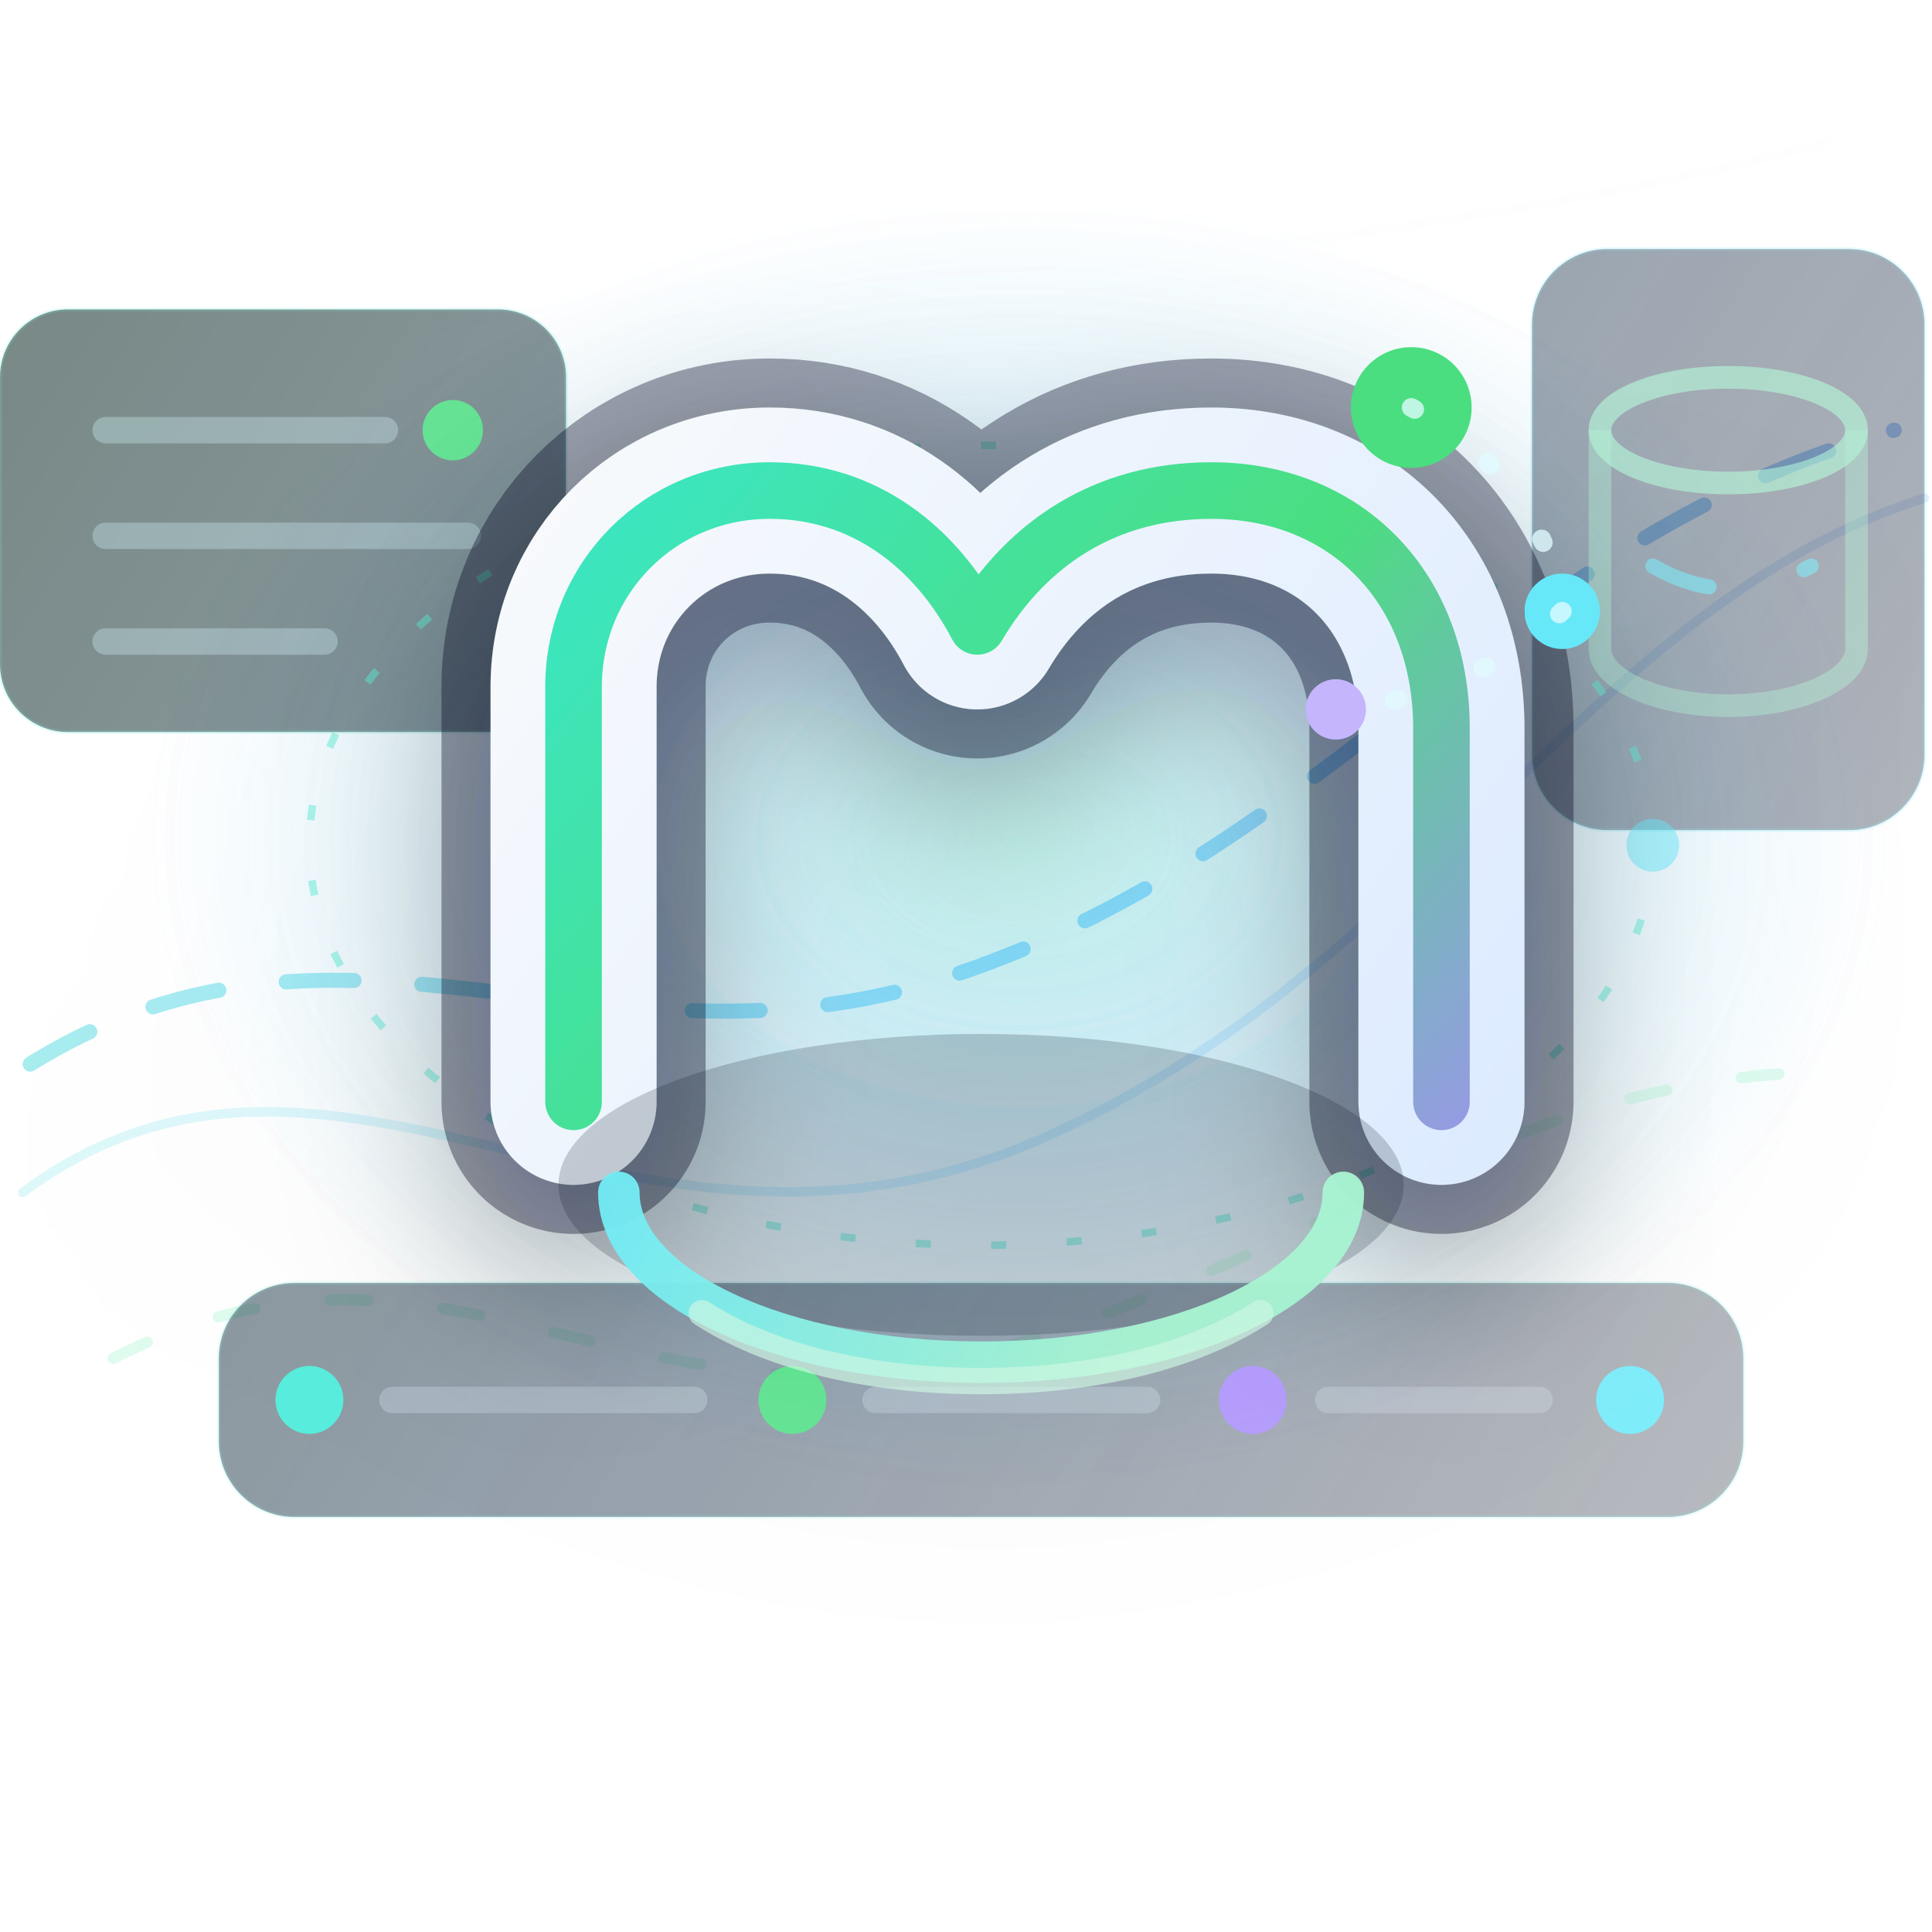
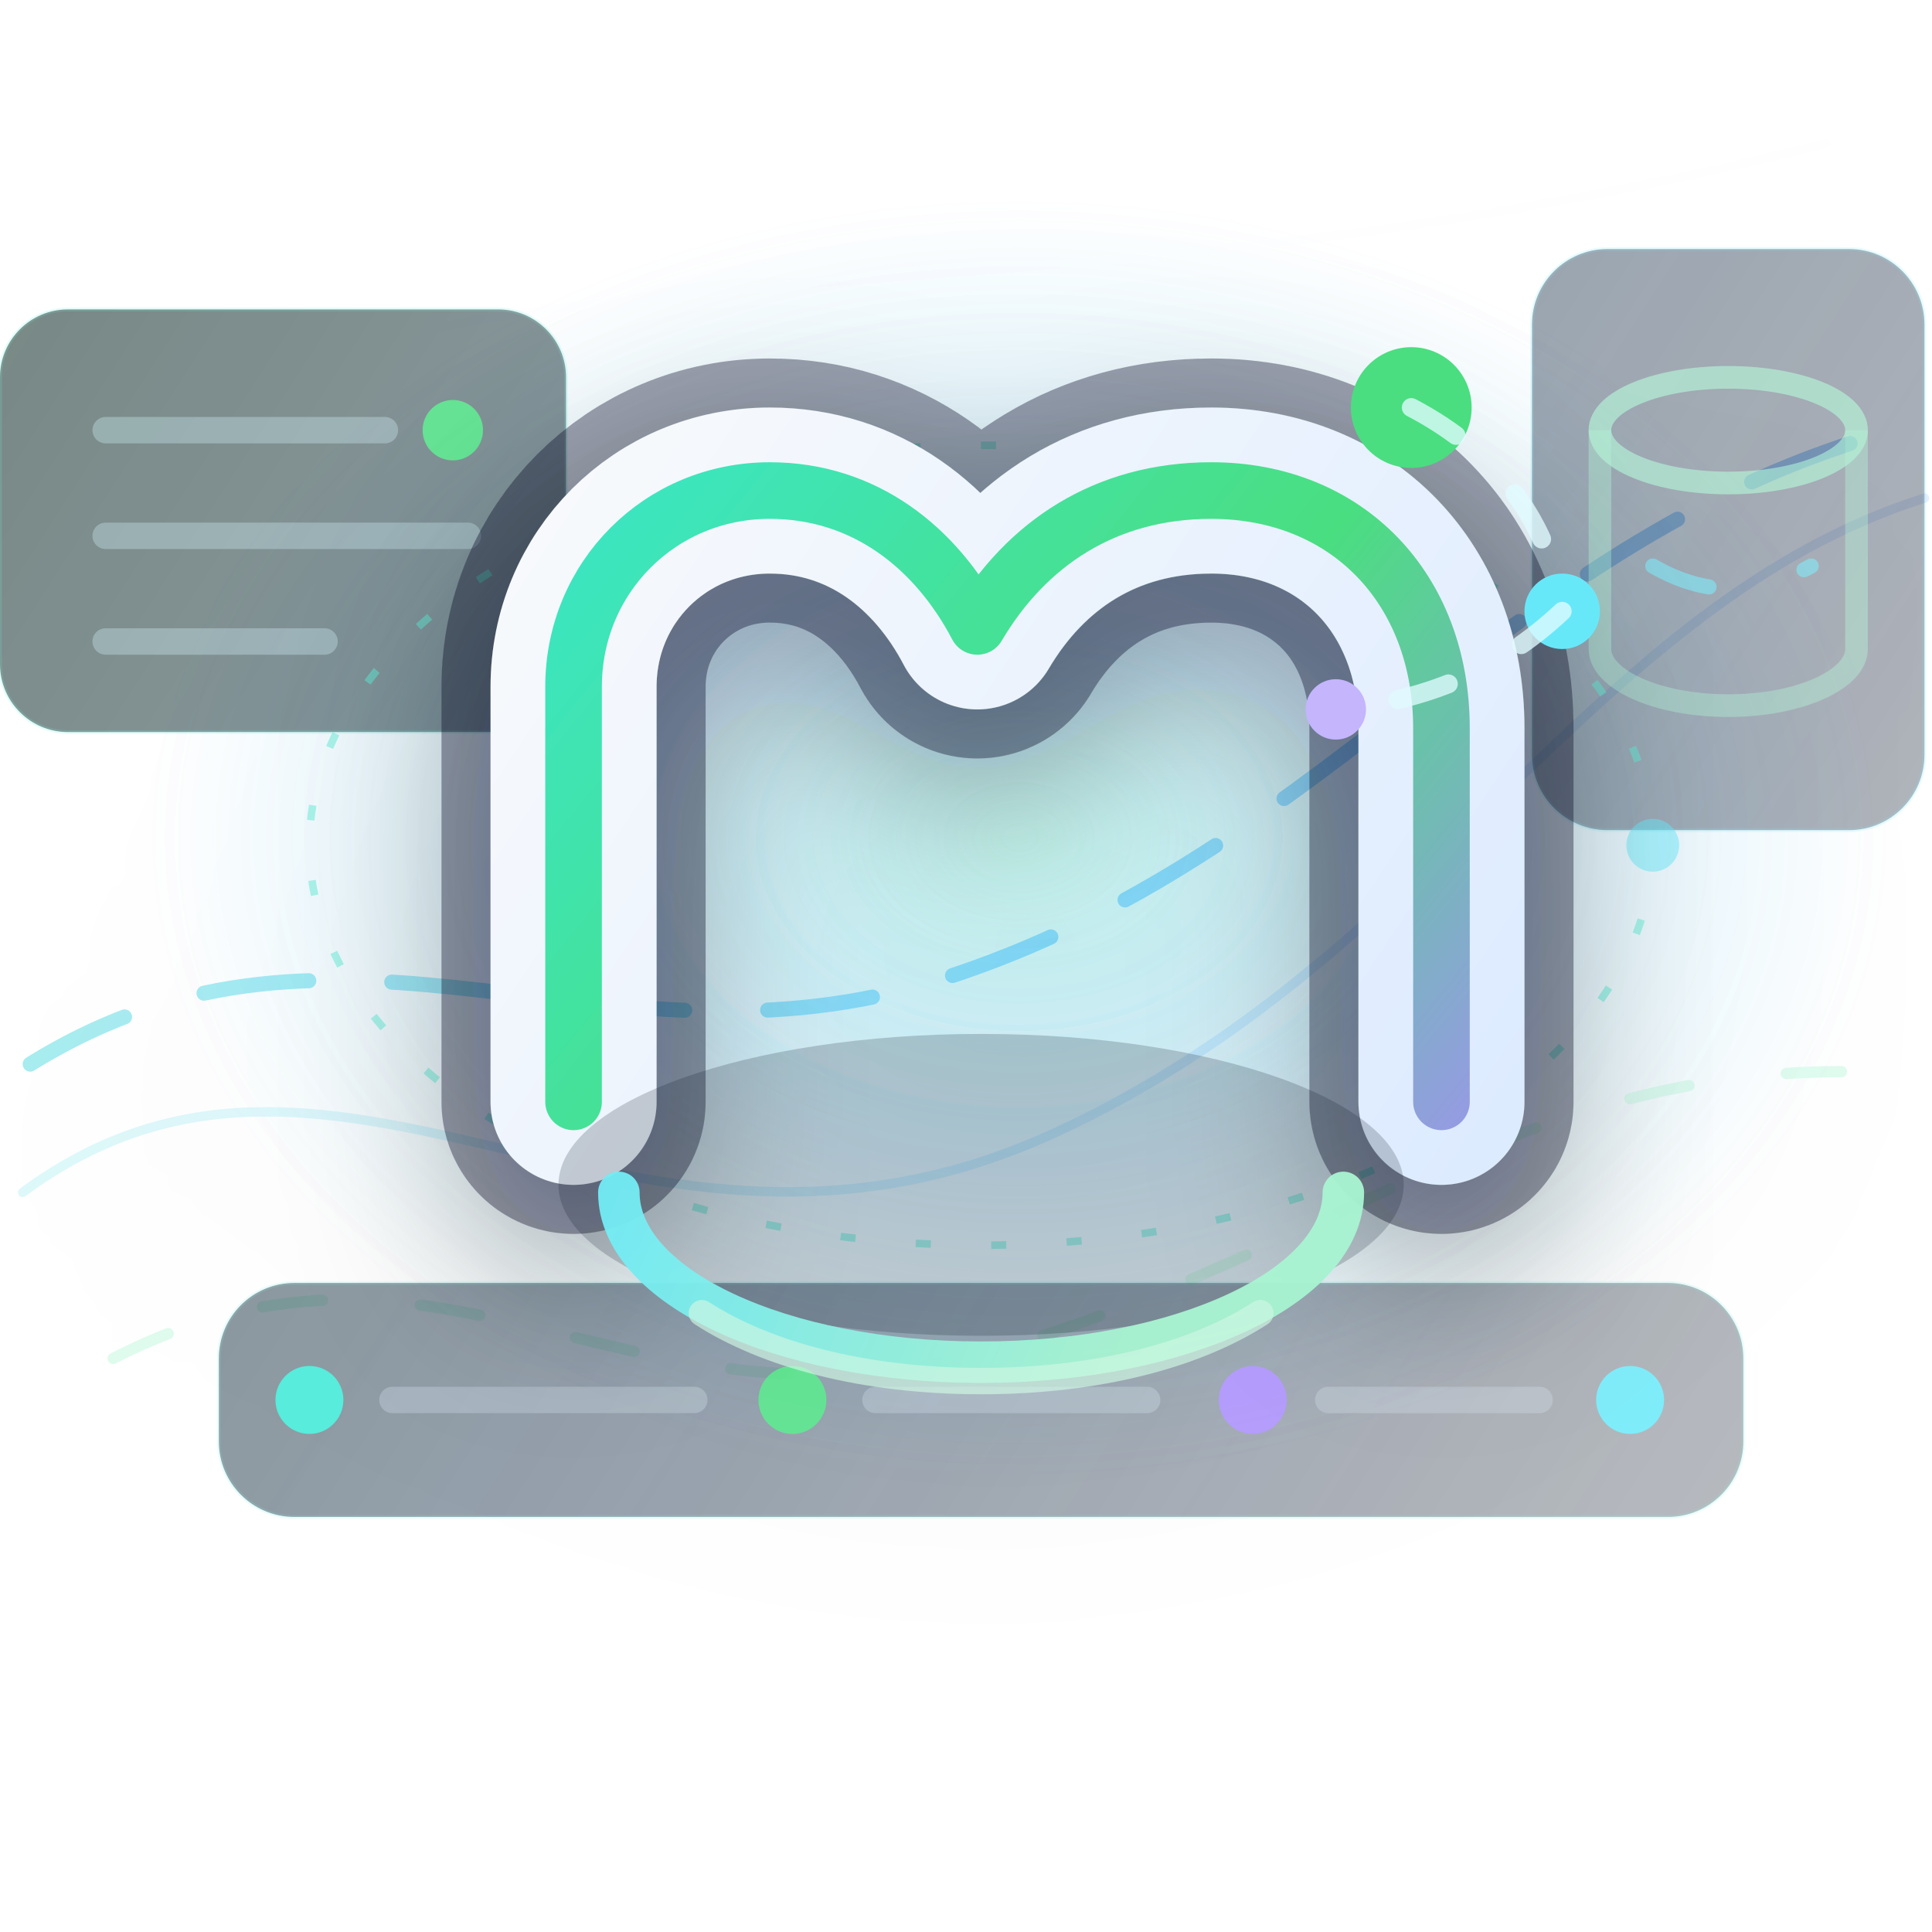
<svg xmlns="http://www.w3.org/2000/svg" viewBox="64 36 512 512" role="img" aria-labelledby="title desc">
  <defs>
    <style>
      .flow-line {
-         stroke-dasharray: 18 18;
-         animation: dash 9s linear infinite, flow-glow 4.8s ease-in-out infinite;
+         stroke-dasharray: 28 22;
+         animation: flow-dash 6.4s linear infinite, flow-depth 4.8s ease-in-out infinite;
      }

      .flow-line-slow {
-         stroke-dasharray: 10 20;
-         animation: dash 15s linear infinite reverse, flow-glow 6.4s ease-in-out infinite reverse;
+         stroke-dasharray: 16 26;
+         animation: flow-dash 11s linear infinite reverse, flow-depth 7.2s ease-in-out infinite reverse;
      }

      .float {
-         animation: float 7s ease-in-out infinite;
+         transform-box: fill-box;
+         transform-origin: center;
+         animation: float 8.2s ease-in-out infinite;
      }

      .pulse {
-         animation: pulse 3.2s ease-in-out infinite;
+         transform-box: fill-box;
+         transform-origin: center;
+         animation: pulse 3.4s ease-in-out infinite;
      }

      .pulse-delay {
-         animation: pulse 3.2s ease-in-out 1.1s infinite;
+         transform-box: fill-box;
+         transform-origin: center;
+         animation: pulse 3.4s ease-in-out 1.1s infinite;
      }

      .pulse-late {
-         animation: pulse 3.2s ease-in-out 2.1s infinite;
+         transform-box: fill-box;
+         transform-origin: center;
+         animation: pulse 3.4s ease-in-out 2.1s infinite;
      }

      .signal-link {
-         stroke-dasharray: 1 24;
-         animation: signal 3.8s ease-in-out infinite;
+         stroke-dasharray: 14 22;
+         animation: signal 4s ease-in-out infinite;
      }

      .signal-link-delay {
-         stroke-dasharray: 1 24;
-         animation: signal 3.8s ease-in-out 1.2s infinite;
+         stroke-dasharray: 14 22;
+         animation: signal 4s ease-in-out 1.2s infinite;
      }

      .db-current {
        stroke-dasharray: 16 26;
-         animation: dash 6.8s linear infinite reverse, flow-glow 4.2s ease-in-out infinite;
+         animation: flow-dash 5.8s linear infinite reverse, flow-depth 4.2s ease-in-out infinite;
      }

      .orbit {
        transform-box: fill-box;
        transform-origin: center;
        animation: orbit 22s linear infinite;
      }

-       @keyframes dash {
+       .packet {
+         filter: url(#packet-glow);
+         opacity: 0;
+       }
+ 
+       .packet-a {
+         animation: packet-a 5.2s cubic-bezier(0.42, 0, 0.2, 1) infinite;
+       }
+ 
+       .packet-b {
+         animation: packet-b 6.4s cubic-bezier(0.42, 0, 0.2, 1) 1.4s infinite;
+       }
+ 
+       .packet-c {
+         animation: packet-c 4.8s cubic-bezier(0.42, 0, 0.2, 1) 0.7s infinite;
+       }
+ 
+       @keyframes flow-dash {
        to {
-           stroke-dashoffset: -144;
-         }
-       }
- 
-       @keyframes flow-glow {
+           stroke-dashoffset: -180;
+         }
+       }
+ 
+       @keyframes flow-depth {
        0%,
        100% {
-           opacity: 0.42;
+           opacity: 0.36;
        }
        50% {
          opacity: 0.82;
        }
      }

      @keyframes float {
        0%,
        100% {
          transform: translateY(0);
        }
        50% {
-           transform: translateY(-10px);
+           transform: translateY(-8px);
        }
      }

      @keyframes pulse {
        0%,
        100% {
          opacity: 0.62;
          transform: scale(1);
        }
        50% {
          opacity: 1;
          transform: scale(1.08);
        }
      }

      @keyframes orbit {
        to {
          transform: rotate(360deg);
        }
      }

      @keyframes signal {
        0% {
-           opacity: 0.24;
-           stroke-dashoffset: 34;
-         }
-         42% {
-           opacity: 0.86;
-         }
-         100% {
-           opacity: 0.24;
-           stroke-dashoffset: -34;
+           opacity: 0.18;
+           stroke-dashoffset: 38;
+         }
+         48% {
+           opacity: 0.78;
+         }
+         100% {
+           opacity: 0.18;
+           stroke-dashoffset: -38;
+         }
+       }
+ 
+       @keyframes packet-a {
+         0% {
+           opacity: 0;
+           transform: translate(0, 0) scale(0.72);
+         }
+         10% {
+           opacity: 0.95;
+         }
+         34% {
+           opacity: 0.95;
+           transform: translate(120px, -18px) scale(1);
+         }
+         66% {
+           opacity: 0.95;
+           transform: translate(292px, -78px) scale(1.08);
+         }
+         92% {
+           opacity: 0.95;
+           transform: translate(438px, -160px) scale(0.86);
+         }
+         100% {
+           opacity: 0;
+           transform: translate(466px, -168px) scale(0.72);
+         }
+       }
+ 
+       @keyframes packet-b {
+         0% {
+           opacity: 0;
+           transform: translate(0, 0) scale(0.7);
+         }
+         12% {
+           opacity: 0.72;
+         }
+         44% {
+           opacity: 0.72;
+           transform: translate(188px, -28px) scale(0.92);
+         }
+         76% {
+           opacity: 0.72;
+           transform: translate(330px, -62px) scale(1);
+         }
+         100% {
+           opacity: 0;
+           transform: translate(446px, -76px) scale(0.7);
+         }
+       }
+ 
+       @keyframes packet-c {
+         0% {
+           opacity: 0;
+           transform: translate(0, 0) scale(0.74);
+         }
+         18% {
+           opacity: 0.9;
+         }
+         56% {
+           opacity: 0.9;
+           transform: translate(40px, 54px) scale(1.04);
+         }
+         84% {
+           opacity: 0.9;
+           transform: translate(-20px, 80px) scale(0.9);
+         }
+         100% {
+           opacity: 0;
+           transform: translate(-34px, 88px) scale(0.74);
+         }
+       }
+ 
+       @keyframes pulse-reduced {
+         0%,
+         100% {
+           opacity: 0.52;
+         }
+         50% {
+           opacity: 0.92;
        }
      }

      @media (prefers-reduced-motion: reduce) {
-         .flow-line,
+         .float,
+         .orbit {
+           animation: none;
+         }
+ 
+         .flow-line {
+           animation: flow-dash 12s linear infinite, flow-depth 8s ease-in-out infinite;
+         }
+ 
        .flow-line-slow,
-         .float,
+         .db-current {
+           animation-duration: 18s, 10s;
+         }
+ 
        .pulse,
        .pulse-delay,
-         .pulse-late,
+         .pulse-late {
+           animation-name: pulse-reduced;
+         }
+ 
        .signal-link,
-         .signal-link-delay,
-         .db-current,
-         .orbit {
-           animation: none;
+         .signal-link-delay {
+           animation-duration: 7s;
+         }
+ 
+         .packet-a,
+         .packet-b,
+         .packet-c {
+           animation-duration: 9s;
        }
      }
    </style>
    <linearGradient id="stroke-main" x1="186" y1="146" x2="462" y2="370" gradientUnits="userSpaceOnUse">
      <stop offset="0" stop-color="#38E8D4" />
      <stop offset="0.56" stop-color="#4ADE80" />
      <stop offset="1" stop-color="#A78BFA" />
    </linearGradient>
    <linearGradient id="stroke-soft" x1="198" y1="166" x2="458" y2="340" gradientUnits="userSpaceOnUse">
      <stop offset="0" stop-color="#F8FAFC" />
      <stop offset="1" stop-color="#DDEBFF" />
    </linearGradient>
    <linearGradient id="data-arc" x1="208" y1="330" x2="420" y2="420" gradientUnits="userSpaceOnUse">
      <stop offset="0" stop-color="#67E8F9" />
      <stop offset="0.72" stop-color="#A7F3D0" />
    </linearGradient>
    <linearGradient id="panel-line" x1="74" y1="90" x2="556" y2="404" gradientUnits="userSpaceOnUse">
      <stop offset="0" stop-color="#5EEAD4" />
      <stop offset="0.58" stop-color="#38BDF8" />
      <stop offset="1" stop-color="#A78BFA" />
    </linearGradient>
    <linearGradient id="surface" x1="84" y1="92" x2="568" y2="404" gradientUnits="userSpaceOnUse">
      <stop offset="0" stop-color="#05251E" stop-opacity="0.64" />
      <stop offset="0.52" stop-color="#08223F" stop-opacity="0.5" />
      <stop offset="1" stop-color="#0D1426" stop-opacity="0.34" />
    </linearGradient>
    <radialGradient id="core-glow" cx="0" cy="0" r="1" gradientTransform="matrix(230 0 0 170 334 258)" gradientUnits="userSpaceOnUse">
      <stop stop-color="#5EEAD4" stop-opacity="0.32" />
      <stop offset="0.52" stop-color="#0EA5E9" stop-opacity="0.13" />
      <stop offset="1" stop-color="#0EA5E9" stop-opacity="0" />
    </radialGradient>
    <filter id="mark-shadow" x="128" y="82" width="390" height="380" color-interpolation-filters="sRGB" filterUnits="userSpaceOnUse">
      <feDropShadow dx="0" dy="20" stdDeviation="22" flood-color="#020617" flood-opacity="0.34" />
    </filter>
    <filter id="scene-shadow" x="28" y="40" width="584" height="430" color-interpolation-filters="sRGB" filterUnits="userSpaceOnUse">
      <feDropShadow dx="0" dy="24" stdDeviation="30" flood-color="#020617" flood-opacity="0.22" />
    </filter>
+     <filter id="packet-glow" x="0" y="0" width="640" height="520" color-interpolation-filters="sRGB" filterUnits="userSpaceOnUse">
+       <feGaussianBlur in="SourceGraphic" stdDeviation="4" result="blur" />
+       <feColorMatrix in="blur" values="0 0 0 0 0.26 0 0 0 0 0.91 0 0 0 0 0.98 0 0 0 0.9 0" result="glow" />
+       <feMerge>
+         <feMergeNode in="glow" />
+         <feMergeNode in="SourceGraphic" />
+       </feMerge>
+     </filter>
  </defs>
  <g filter="url(#scene-shadow)">
    <ellipse cx="330" cy="262" rx="268" ry="188" fill="url(#core-glow)" />
    <path d="M70 352C154 290 232 388 344 336 444 290 486 196 574 168" fill="none" stroke="url(#panel-line)" stroke-width="2.5" stroke-linecap="round" opacity="0.18" />
    <path d="M62 174C170 86 318 132 548 74" fill="none" stroke="#F8FAFC" stroke-width="2.5" stroke-linecap="round" opacity="0.12" />
    <path class="flow-line" d="M72 318C156 266 226 326 318 294 418 260 464 178 566 150" fill="none" stroke="url(#panel-line)" stroke-width="4" stroke-linecap="round" opacity="0.5" />
    <path class="flow-line-slow" d="M94 396C184 350 232 424 334 392 418 366 468 320 552 320" fill="none" stroke="#A7F3D0" stroke-width="3" stroke-linecap="round" opacity="0.36" />
+     <circle class="packet packet-a" cx="92" cy="318" r="6" fill="#67E8F9" />
+     <circle class="packet packet-b" cx="104" cy="396" r="5" fill="#A7F3D0" />
  </g>
  <g opacity="0.84">
    <rect x="64" y="118" width="150" height="112" rx="18" fill="url(#surface)" stroke="#5EEAD4" stroke-opacity="0.18" />
    <path d="M92 150h74M92 178h96M92 206h58" stroke="#CFFAFE" stroke-width="7" stroke-linecap="round" opacity="0.32" />
    <circle class="pulse" cx="184" cy="150" r="8" fill="#4ADE80" />
    <rect x="470" y="102" width="104" height="154" rx="20" fill="url(#surface)" stroke="#67E8F9" stroke-opacity="0.18" />
    <ellipse cx="522" cy="150" rx="34" ry="14" fill="none" stroke="#A7F3D0" stroke-width="6" opacity="0.66" />
    <path d="M488 150v58c0 8 15 15 34 15s34-7 34-15v-58" fill="none" stroke="#A7F3D0" stroke-width="6" opacity="0.4" />
    <path class="db-current" d="M502 186c14 8 27 8 42 0" fill="none" stroke="#67E8F9" stroke-width="4" stroke-linecap="round" opacity="0.58" />
    <rect x="122" y="376" width="404" height="62" rx="20" fill="url(#surface)" stroke="#5EEAD4" stroke-opacity="0.16" />
    <path d="M168 407h80M296 407h72M416 407h56" stroke="#E0F2FE" stroke-width="7" stroke-linecap="round" opacity="0.25" />
    <circle class="pulse-delay" cx="146" cy="407" r="9" fill="#38E8D4" />
    <circle class="pulse" cx="274" cy="407" r="9" fill="#4ADE80" />
    <circle class="pulse-late" cx="396" cy="407" r="9" fill="#A78BFA" />
    <circle class="pulse" cx="496" cy="407" r="9" fill="#67E8F9" />
  </g>
  <g class="orbit" opacity="0.5">
    <ellipse cx="324" cy="260" rx="178" ry="106" fill="none" stroke="#5EEAD4" stroke-width="2" stroke-dasharray="4 16" />
    <circle cx="502" cy="260" r="7" fill="#67E8F9" />
  </g>
  <g class="float" filter="url(#mark-shadow)">
    <path d="M216 328V218c0-29 23-52 52-52 25 0 44 15 55 36 13-22 34-36 62-36 36 0 61 26 61 63v99" fill="none" stroke="#04111F" stroke-width="70" stroke-linecap="round" stroke-linejoin="round" opacity="0.36" />
    <path d="M216 328V218c0-29 23-52 52-52 25 0 44 15 55 36 13-22 34-36 62-36 36 0 61 26 61 63v99" fill="none" stroke="url(#stroke-soft)" stroke-width="44" stroke-linecap="round" stroke-linejoin="round" />
    <path d="M216 328V218c0-29 23-52 52-52 25 0 44 15 55 36 13-22 34-36 62-36 36 0 61 26 61 63v99" fill="none" stroke="url(#stroke-main)" stroke-width="15" stroke-linecap="round" stroke-linejoin="round" />
  </g>
  <g class="float" opacity="0.96">
    <ellipse cx="324" cy="350" rx="112" ry="40" fill="#06101F" opacity="0.2" />
    <path d="M228 352c0 25 43 45 96 45s96-20 96-45" fill="none" stroke="url(#data-arc)" stroke-width="11" stroke-linecap="round" />
    <path d="M250 384c17 11 43 18 74 18s57-7 74-18" fill="none" stroke="#D1FAE5" stroke-width="7" stroke-linecap="round" opacity="0.66" />
  </g>
  <g>
    <circle class="pulse" cx="438" cy="144" r="16" fill="#4ADE80" />
    <circle class="pulse-delay" cx="478" cy="198" r="10" fill="#67E8F9" />
    <circle class="pulse-late" cx="418" cy="224" r="8" fill="#C4B5FD" />
+     <circle class="packet packet-c" cx="438" cy="144" r="5.5" fill="#E0FBFF" />
    <path class="signal-link" d="M438 144c23 12 37 31 40 54" fill="none" stroke="#E0FBFF" stroke-width="5" stroke-linecap="round" opacity="0.78" />
    <path class="signal-link-delay" d="M478 198c-17 16-37 24-60 26" fill="none" stroke="#E0FBFF" stroke-width="5" stroke-linecap="round" opacity="0.78" />
  </g>
</svg>
